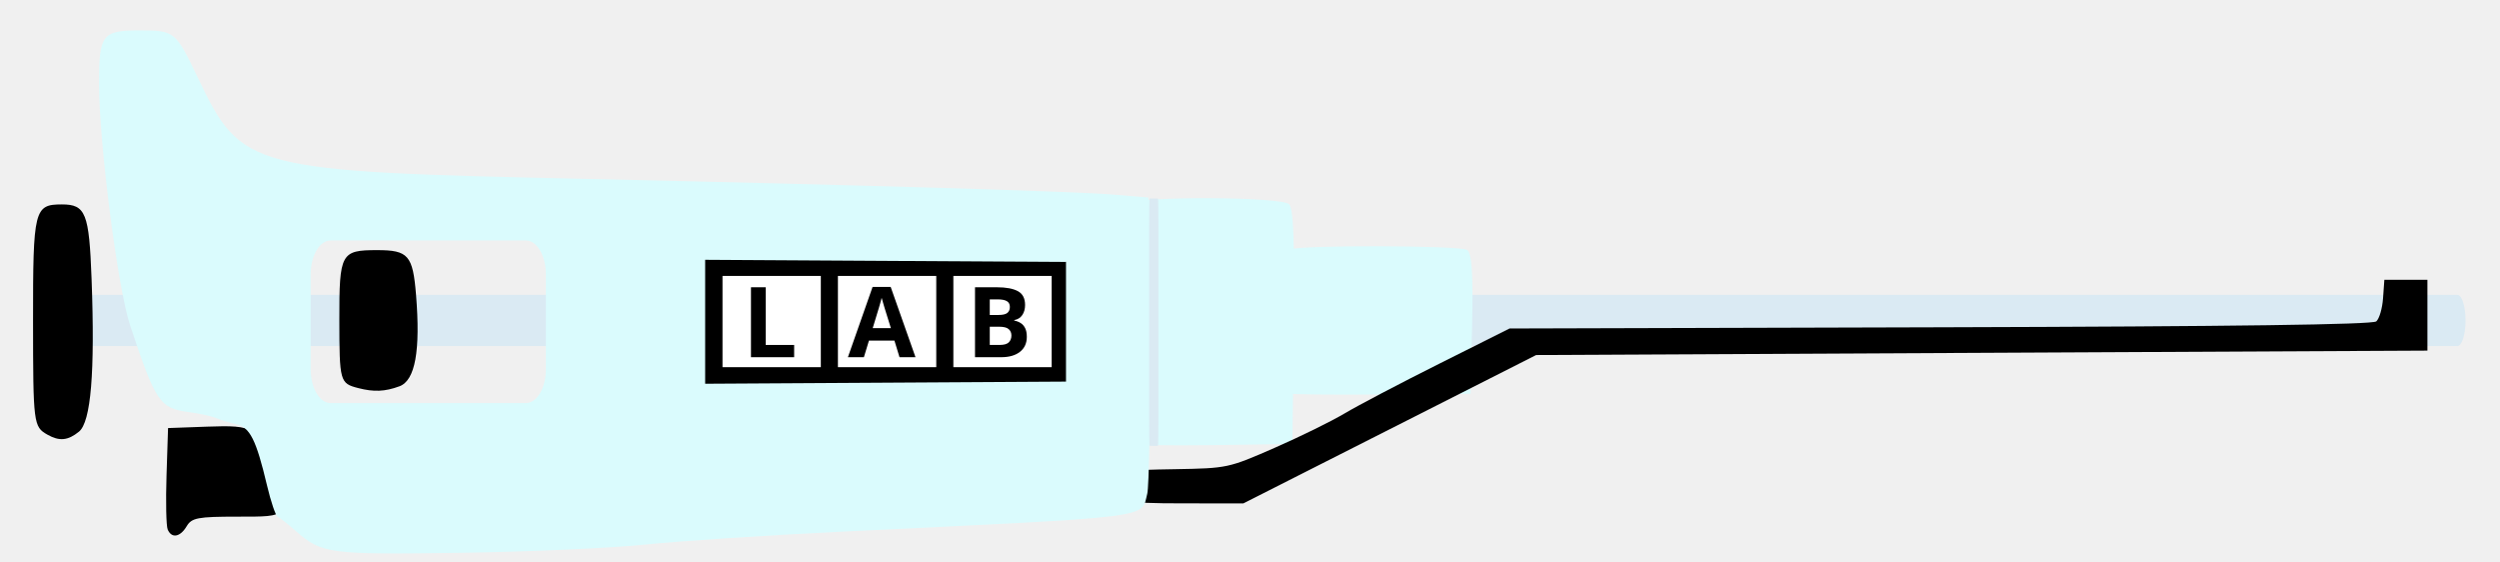
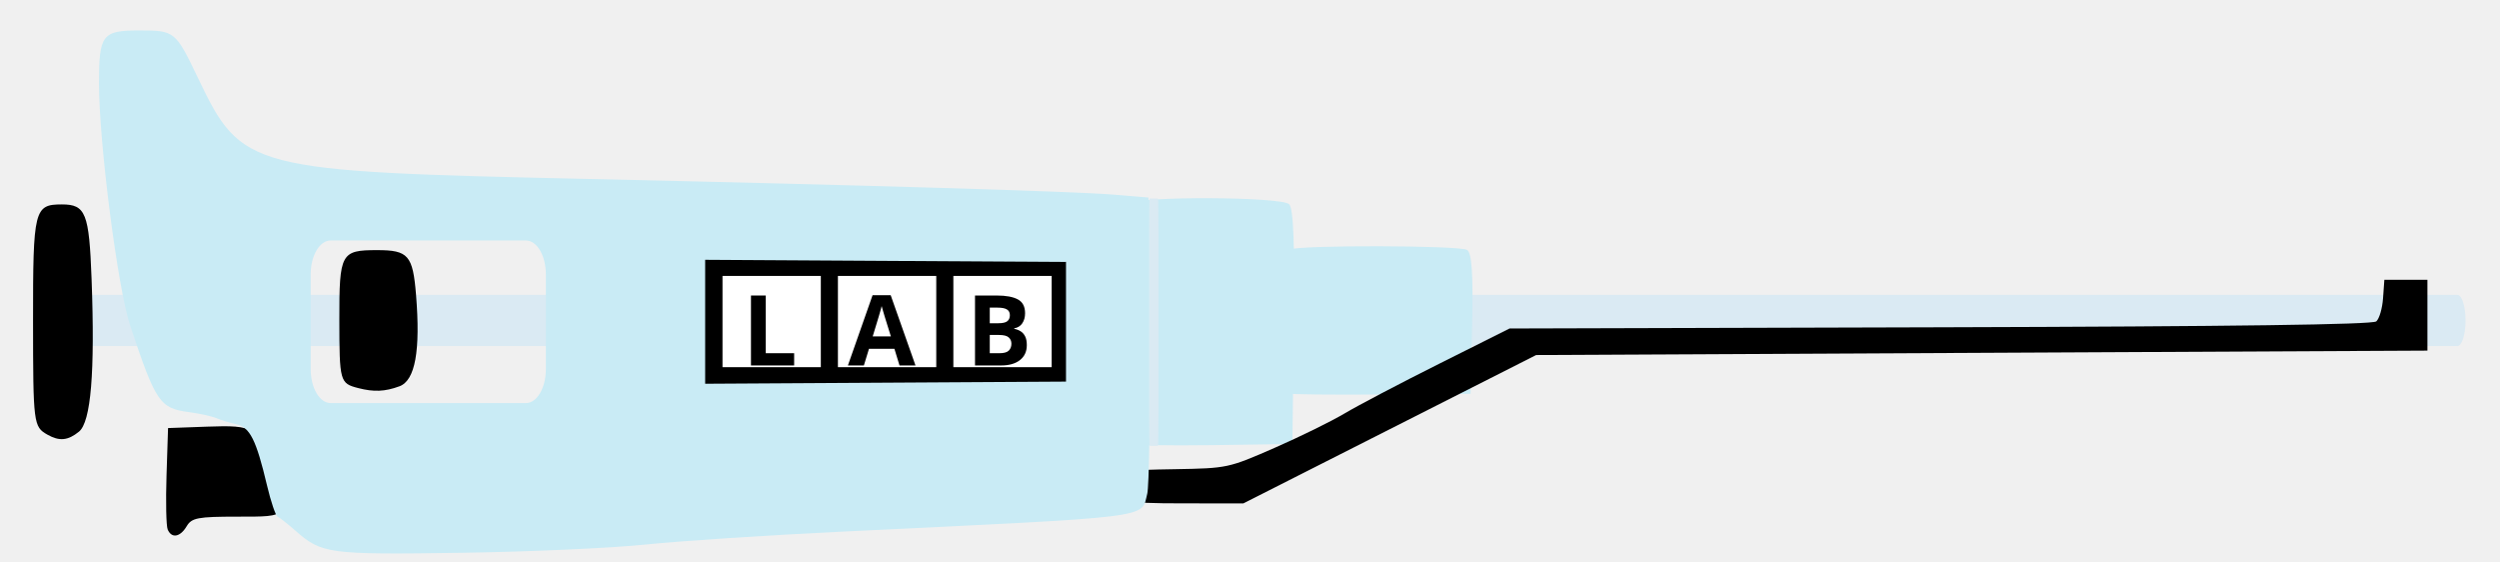
<svg xmlns="http://www.w3.org/2000/svg" id="svg3489" version="1.1" width="606" height="136" viewBox="0 0 606 136">
  <defs id="defs3493" />
  <path style="fill:#000000" d="m 324.853,78.922 c 4.756,-2.262 8.197,-4.253 7.647,-4.425 -0.55,-0.172 -4.713,-0.497 -9.25,-0.722 l -8.25,-0.41 0,4.835 c 0,5.815 -0.741,5.76 9.853,0.722 z" id="path3501" />
  <rect style="fill:#daeaf3;fill-opacity:1;stroke:#000000;stroke-width:1.297;stroke-opacity:0" id="rect22725" width="589.228" height="12.409" x="8.659" y="71.471" rx="1.98" ry="8.038" />
  <path style="fill:#000000" d="m 19.139,104.642 c 2.918,-2.361 3.915,-14.365 3.072,-37.002 -0.596,-16.007 -1.425,-18.087 -7.211,-18.087 -6.698,0 -7.002,1.227 -6.985,28.25 0.016,24.954 0.102,25.637 3.485,27.555 2.897,1.643 4.964,1.449 7.639,-0.715 z" id="path21882" />
-   <path style="fill:#dafbfd;fill-opacity:1" d="m 313.748,79.25 c 0.246,-20.103 -0.086,-28.778 -1.14,-29.75 -1.986,-1.832 -36.425,-1.984 -38.793,-0.171 -1.722,1.318 -2.356,56.863 -0.664,58.158 0.497,0.38 9.757,0.568 20.577,0.417 l 19.673,-0.275 0.347,-28.379 z" id="path21884" />
-   <path id="path22737" d="m 356.99,78.426 c 0.272,-12.067 -0.095,-17.276 -1.26,-17.859 -2.196,-1.1 -40.27,-1.191 -42.888,-0.103 -1.903,0.791 -2.605,34.135 -0.734,34.912 0.549,0.228 10.786,0.341 22.749,0.25 l 21.75,-0.165 0.384,-17.035 z" style="fill:#dafbfd;fill-opacity:1" />
+   <path style="fill:#c9ebf5;fill-opacity:1" d="m 313.748,79.25 c 0.246,-20.103 -0.086,-28.778 -1.14,-29.75 -1.986,-1.832 -36.425,-1.984 -38.793,-0.171 -1.722,1.318 -2.356,56.863 -0.664,58.158 0.497,0.38 9.757,0.568 20.577,0.417 l 19.673,-0.275 0.347,-28.379 z" id="path21884" />
+   <path id="path22737" d="m 356.99,78.426 c 0.272,-12.067 -0.095,-17.276 -1.26,-17.859 -2.196,-1.1 -40.27,-1.191 -42.888,-0.103 -1.903,0.791 -2.605,34.135 -0.734,34.912 0.549,0.228 10.786,0.341 22.749,0.25 l 21.75,-0.165 0.384,-17.035 z" style="fill:#c9ebf5;fill-opacity:1" />
  <path style="fill:#000000" d="m 337.007,104.045 35.5,-17.983 108.066,-0.536 108.066,-0.536 0,-8.581 0,-8.581 -5.221,0 -5.221,0 -0.317,4.475 c -0.174,2.461 -0.914,4.984 -1.644,5.606 -0.905,0.772 -34.48,1.224 -105.747,1.424 l -104.421,0.293 -17.135,8.581 c -9.424,4.72 -19.722,10.126 -22.884,12.015 -3.162,1.888 -10.817,5.65 -17.011,8.359 -11.14,4.873 -11.4,4.928 -24.015,5.148 -12.475,0.218 -12.76,0.277 -13.096,2.714 -0.739,5.356 -0.204,5.553 15.19,5.569 l 14.389,0.015 35.5,-17.983 z" id="path21886" />
  <path style="fill:#000000" d="m 45.271,127.556 c 1.215,-2.041 2.703,-2.321 12.31,-2.321 12.702,0 12.525,0.253 8.342,-11.925 -3.357,-9.77 -4.206,-10.305 -15.691,-9.889 l -9.479,0.343 -0.372,11.523 c -0.205,6.338 -0.078,12.213 0.282,13.057 0.953,2.232 3.022,1.878 4.608,-0.788 z" id="path21888" />
  <path id="path22727" d="m 96.863,93.638 c 3.823,-1.415 5.129,-8.606 4.025,-22.169 -0.781,-9.59 -1.867,-10.837 -9.448,-10.837 -8.776,0 -9.173,0.735 -9.151,16.925 0.021,14.951 0.134,15.36 4.565,16.509 3.795,0.984 6.504,0.868 10.008,-0.429 z" style="fill:#000000" />
-   <path style="fill:#dafbfd;fill-opacity:1" d="M 33.746 7.383 C 24.771 7.383 23.998 8.408 24.008 20.287 C 24.019 34.66 28.559 69.922 31.551 78.883 C 37.803 97.604 38.73 98.965 45.885 99.91 C 48.423 100.245 51.4 100.904 52.5 101.373 C 53.6 101.843 55.768 102.502 57.316 102.84 C 60.594 103.554 62.139 106.632 64.742 117.631 C 65.686 121.619 66.849 125.047 67.326 125.248 C 67.803 125.449 69.737 126.969 71.623 128.625 C 78.047 134.265 79.606 134.472 112 133.994 C 128.225 133.755 148.25 132.859 156.5 132.002 C 164.75 131.145 186.125 129.738 204 128.877 C 280.946 125.169 276.659 125.699 278.205 119.691 C 278.657 117.937 278.908 101.062 278.764 82.191 L 278.5 47.883 L 270 47.18 C 260.42 46.387 209.416 44.866 142.5 43.379 C 60.154 41.548 58.667 41.162 48 18.881 C 42.565 7.528 42.383 7.383 33.746 7.383 z M 80.178 58.295 L 127.535 58.295 C 130.215 58.295 132.373 61.966 132.373 66.525 L 132.373 89.475 C 132.373 94.034 130.215 97.705 127.535 97.705 L 80.178 97.705 C 77.497 97.705 75.34 94.034 75.34 89.475 L 75.34 66.525 C 75.34 61.966 77.497 58.295 80.178 58.295 z " id="path21910" />
+   <path style="fill:#c9ebf5;fill-opacity:1" d="M 33.746 7.383 C 24.771 7.383 23.998 8.408 24.008 20.287 C 24.019 34.66 28.559 69.922 31.551 78.883 C 37.803 97.604 38.73 98.965 45.885 99.91 C 48.423 100.245 51.4 100.904 52.5 101.373 C 53.6 101.843 55.768 102.502 57.316 102.84 C 60.594 103.554 62.139 106.632 64.742 117.631 C 65.686 121.619 66.849 125.047 67.326 125.248 C 67.803 125.449 69.737 126.969 71.623 128.625 C 78.047 134.265 79.606 134.472 112 133.994 C 128.225 133.755 148.25 132.859 156.5 132.002 C 164.75 131.145 186.125 129.738 204 128.877 C 280.946 125.169 276.659 125.699 278.205 119.691 C 278.657 117.937 278.908 101.062 278.764 82.191 L 278.5 47.883 L 270 47.18 C 260.42 46.387 209.416 44.866 142.5 43.379 C 60.154 41.548 58.667 41.162 48 18.881 C 42.565 7.528 42.383 7.383 33.746 7.383 z M 80.178 58.295 L 127.535 58.295 C 130.215 58.295 132.373 61.966 132.373 66.525 L 132.373 89.475 C 132.373 94.034 130.215 97.705 127.535 97.705 L 80.178 97.705 C 77.497 97.705 75.34 94.034 75.34 89.475 L 75.34 66.525 C 75.34 61.966 77.497 58.295 80.178 58.295 z " id="path21910" />
  <path style="fill:#000000" d="m 171,78 0,-15.021 43.75,0.261 43.75,0.261 0,14.5 0,14.5 -43.75,0.261 L 171,93.021 171,78 Z" id="path21896" />
  <rect style="fill:#ffffff;fill-opacity:1;stroke:#000000;stroke-opacity:0" id="rect22729" width="23.844" height="22.116" x="175.204" y="66.886" rx="0" ry="1.382" />
  <rect ry="1.382" rx="0" y="66.886" x="203.195" height="22.116" width="23.844" id="rect22731" style="fill:#ffffff;fill-opacity:1;stroke:#000000;stroke-opacity:0" />
  <rect style="fill:#ffffff;fill-opacity:1;stroke:#000000;stroke-opacity:0" id="rect22733" width="23.844" height="22.116" x="231.186" y="66.886" rx="0" ry="1.382" />
  <rect style="fill:#daeaf3;fill-opacity:1;stroke:#000000;stroke-width:0.684;stroke-opacity:0" id="rect22735" width="2.271" height="59.939" x="278.651" y="48.118" rx="0.125" ry="8.081" />
-   <text xml:space="preserve" style="font-style:normal;font-weight:normal;font-size:40px;line-height:114%;font-family:sans-serif;letter-spacing:0px;word-spacing:0px;fill:#000000;fill-opacity:1;stroke:none;stroke-width:1px;stroke-linecap:butt;stroke-linejoin:miter;stroke-opacity:1" x="179.969" y="86.583" id="text22762">
-     <tspan id="tspan22764" x="179.969" y="86.583" style="font-size:23.75px;line-height:114%;-inkscape-font-specification:'sans-serif Bold';font-family:sans-serif;font-weight:bold;font-style:normal;font-stretch:normal;font-variant:normal">L</tspan>
+   <text xml:space="preserve" style="font-style:normal;font-weight:normal;font-size:40px;line-height:114%;font-family:sans-serif;letter-spacing:0px;word-spacing:0px;fill:#000000;fill-opacity:1;stroke:none;stroke-width:1px;stroke-linecap:butt;stroke-linejoin:miter;stroke-opacity:1" x="179.969" y="88.583" id="text22762">
+     <tspan id="tspan22764" x="179.969" y="88.583" style="font-style:normal;font-variant:normal;font-weight:bold;font-stretch:normal;font-size:23.75px;line-height:114%;font-family:sans-serif;-inkscape-font-specification:'sans-serif Bold'">L</tspan>
  </text>
-   <text id="text22766" y="86.583" x="205.614" style="font-style:normal;font-weight:normal;font-size:40px;line-height:114%;font-family:sans-serif;letter-spacing:0px;word-spacing:0px;fill:#000000;fill-opacity:1;stroke:none;stroke-width:1px;stroke-linecap:butt;stroke-linejoin:miter;stroke-opacity:1" xml:space="preserve">
-     <tspan style="font-size:23.75px;line-height:114%;-inkscape-font-specification:'sans-serif Bold';font-family:sans-serif;font-weight:bold;font-style:normal;font-stretch:normal;font-variant:normal" y="86.583" x="205.614" id="tspan22768">A</tspan>
+   <text id="text22766" y="88.583" x="205.614" style="font-style:normal;font-weight:normal;font-size:40px;line-height:114%;font-family:sans-serif;letter-spacing:0px;word-spacing:0px;fill:#000000;fill-opacity:1;stroke:none;stroke-width:1px;stroke-linecap:butt;stroke-linejoin:miter;stroke-opacity:1" xml:space="preserve">
+     <tspan style="font-style:normal;font-variant:normal;font-weight:bold;font-stretch:normal;font-size:23.75px;line-height:114%;font-family:sans-serif;-inkscape-font-specification:'sans-serif Bold'" y="88.583" x="205.614" id="tspan22768">A</tspan>
  </text>
-   <text xml:space="preserve" style="font-style:normal;font-weight:normal;font-size:40px;line-height:114%;font-family:sans-serif;letter-spacing:0px;word-spacing:0px;fill:#000000;fill-opacity:1;stroke:none;stroke-width:1px;stroke-linecap:butt;stroke-linejoin:miter;stroke-opacity:1" x="234.296" y="86.583" id="text22770">
-     <tspan id="tspan22772" x="234.296" y="86.583" style="font-size:23.75px;line-height:114%;-inkscape-font-specification:'sans-serif Bold';font-family:sans-serif;font-weight:bold;font-style:normal;font-stretch:normal;font-variant:normal">B</tspan>
+   <text xml:space="preserve" style="font-style:normal;font-weight:normal;font-size:40px;line-height:114%;font-family:sans-serif;letter-spacing:0px;word-spacing:0px;fill:#000000;fill-opacity:1;stroke:none;stroke-width:1px;stroke-linecap:butt;stroke-linejoin:miter;stroke-opacity:1" x="234.296" y="88.583" id="text22770">
+     <tspan id="tspan22772" x="234.296" y="88.583" style="font-style:normal;font-variant:normal;font-weight:bold;font-stretch:normal;font-size:23.75px;line-height:114%;font-family:sans-serif;-inkscape-font-specification:'sans-serif Bold'">B</tspan>
  </text>
</svg>
